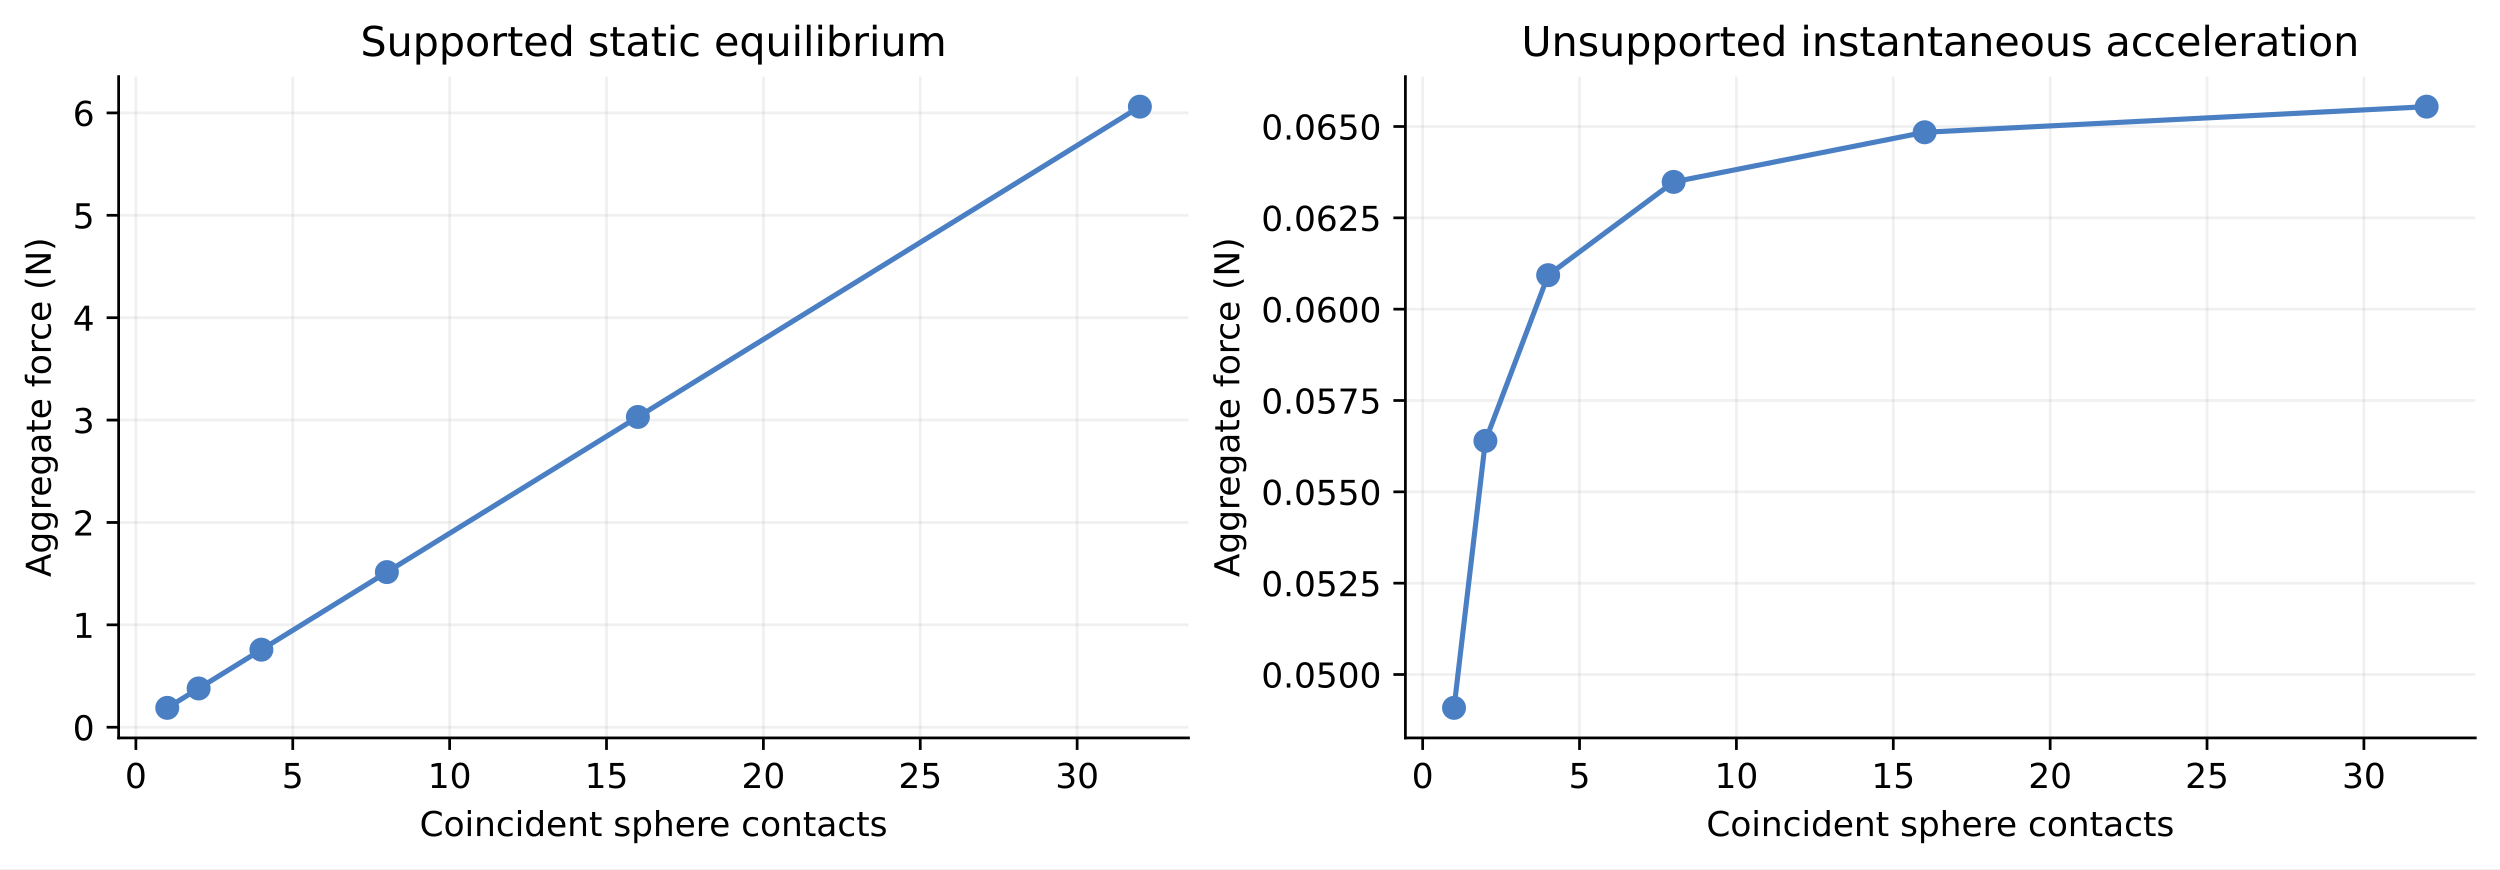
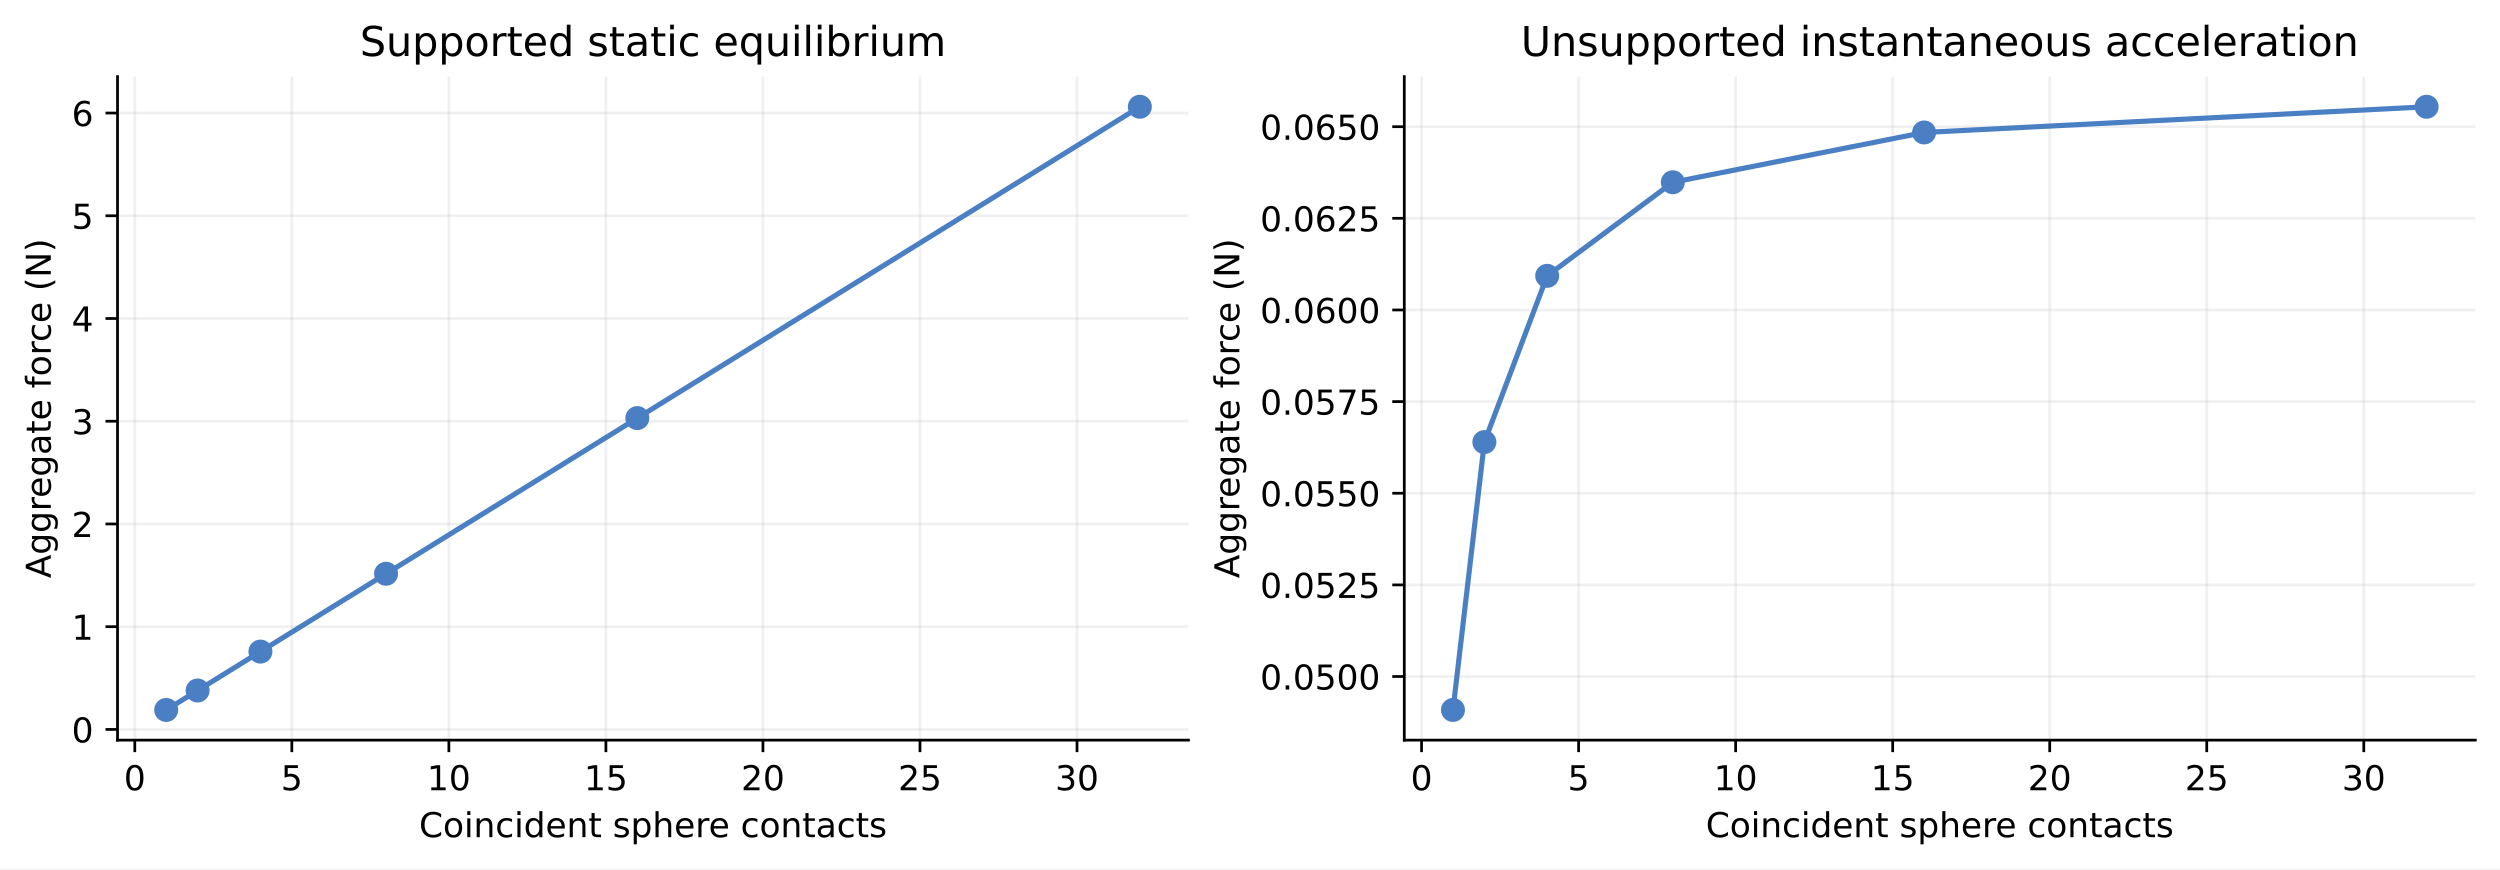
<svg xmlns="http://www.w3.org/2000/svg" xmlns:xlink="http://www.w3.org/1999/xlink" width="728.4pt" height="253.2pt" viewBox="0 0 728.4 253.2" version="1.1">
  <defs>
    <style type="text/css">*{stroke-linejoin: round; stroke-linecap: butt}</style>
  </defs>
  <g id="figure_1">
    <g id="patch_1">
      <path d="M 0 253.2  L 728.4 253.2  L 728.4 0  L 0 0  z " style="fill: #ffffff" />
    </g>
    <g id="axes_1">
      <g id="patch_2">
-         <path d="M 34.563 214.999  L 346.286 214.999  L 346.286 22.318  L 34.563 22.318  z " style="fill: #ffffff" />
+         <path d="M 34.241 215.643  L 346.286 215.643  L 346.286 22.318  L 34.241 22.318  z " style="fill: #ffffff" />
      </g>
      <g id="matplotlib.axis_1">
        <g id="xtick_1">
          <g id="line2d_1">
-             <path d="M 39.591 214.999  L 39.591 22.318  " clip-path="url(#pf98c94d5fc)" style="fill: none; stroke: #b0b0b0; stroke-opacity: 0.18; stroke-width: 0.8; stroke-linecap: square" />
+             <path d="M 39.274 215.643  L 39.274 22.318  " clip-path="url(#p16e524f3b9)" style="fill: none; stroke: #b0b0b0; stroke-opacity: 0.18; stroke-width: 0.8; stroke-linecap: square" />
          </g>
          <g id="line2d_2">
            <defs>
-               <path id="m5c36eec7e7" d="M 0 0  L 0 3.5  " style="stroke: #000000; stroke-width: 0.8" />
+               <path id="m8abca4d6a1" d="M 0 0  L 0 3.5  " style="stroke: #000000; stroke-width: 0.8" />
            </defs>
            <g>
-               <use xlink:href="#m5c36eec7e7" x="39.591" y="214.999" style="stroke: #000000; stroke-width: 0.8" />
+               <use xlink:href="#m8abca4d6a1" x="39.274" y="215.643" style="stroke: #000000; stroke-width: 0.8" />
            </g>
          </g>
          <g id="text_1">
-             <text style="font-size: 10px; font-family: 'DejaVu Sans'; text-anchor: middle" x="39.591" y="229.596" transform="rotate(-0 39.59106 229.5964)">0</text>
+             <text style="font: 10px 'DejaVu Sans'; text-anchor: middle" x="39.274" y="230.242" transform="rotate(-0, 39.27361, 230.2417)">0</text>
          </g>
        </g>
        <g id="xtick_2">
          <g id="line2d_3">
-             <path d="M 85.298 214.999  L 85.298 22.318  " clip-path="url(#pf98c94d5fc)" style="fill: none; stroke: #b0b0b0; stroke-opacity: 0.18; stroke-width: 0.8; stroke-linecap: square" />
+             <path d="M 85.028 215.643  L 85.028 22.318  " clip-path="url(#p16e524f3b9)" style="fill: none; stroke: #b0b0b0; stroke-opacity: 0.18; stroke-width: 0.8; stroke-linecap: square" />
          </g>
          <g id="line2d_4">
            <g>
-               <use xlink:href="#m5c36eec7e7" x="85.298" y="214.999" style="stroke: #000000; stroke-width: 0.8" />
+               <use xlink:href="#m8abca4d6a1" x="85.028" y="215.643" style="stroke: #000000; stroke-width: 0.8" />
            </g>
          </g>
          <g id="text_2">
-             <text style="font-size: 10px; font-family: 'DejaVu Sans'; text-anchor: middle" x="85.298" y="229.596" transform="rotate(-0 85.29816 229.5964)">5</text>
+             <text style="font: 10px 'DejaVu Sans'; text-anchor: middle" x="85.028" y="230.242" transform="rotate(-0, 85.02802, 230.2417)">5</text>
          </g>
        </g>
        <g id="xtick_3">
          <g id="line2d_5">
-             <path d="M 131.005 214.999  L 131.005 22.318  " clip-path="url(#pf98c94d5fc)" style="fill: none; stroke: #b0b0b0; stroke-opacity: 0.18; stroke-width: 0.8; stroke-linecap: square" />
+             <path d="M 130.782 215.643  L 130.782 22.318  " clip-path="url(#p16e524f3b9)" style="fill: none; stroke: #b0b0b0; stroke-opacity: 0.18; stroke-width: 0.8; stroke-linecap: square" />
          </g>
          <g id="line2d_6">
            <g>
-               <use xlink:href="#m5c36eec7e7" x="131.005" y="214.999" style="stroke: #000000; stroke-width: 0.8" />
+               <use xlink:href="#m8abca4d6a1" x="130.782" y="215.643" style="stroke: #000000; stroke-width: 0.8" />
            </g>
          </g>
          <g id="text_3">
-             <text style="font-size: 10px; font-family: 'DejaVu Sans'; text-anchor: middle" x="131.005" y="229.596" transform="rotate(-0 131.0053 229.5964)">10</text>
+             <text style="font: 10px 'DejaVu Sans'; text-anchor: middle" x="130.782" y="230.242" transform="rotate(-0, 130.7824, 230.2417)">10</text>
          </g>
        </g>
        <g id="xtick_4">
          <g id="line2d_7">
-             <path d="M 176.712 214.999  L 176.712 22.318  " clip-path="url(#pf98c94d5fc)" style="fill: none; stroke: #b0b0b0; stroke-opacity: 0.18; stroke-width: 0.8; stroke-linecap: square" />
+             <path d="M 176.537 215.643  L 176.537 22.318  " clip-path="url(#p16e524f3b9)" style="fill: none; stroke: #b0b0b0; stroke-opacity: 0.18; stroke-width: 0.8; stroke-linecap: square" />
          </g>
          <g id="line2d_8">
            <g>
-               <use xlink:href="#m5c36eec7e7" x="176.712" y="214.999" style="stroke: #000000; stroke-width: 0.8" />
+               <use xlink:href="#m8abca4d6a1" x="176.537" y="215.643" style="stroke: #000000; stroke-width: 0.8" />
            </g>
          </g>
          <g id="text_4">
-             <text style="font-size: 10px; font-family: 'DejaVu Sans'; text-anchor: middle" x="176.712" y="229.596" transform="rotate(-0 176.7124 229.5964)">15</text>
+             <text style="font: 10px 'DejaVu Sans'; text-anchor: middle" x="176.537" y="230.242" transform="rotate(-0, 176.5368, 230.2417)">15</text>
          </g>
        </g>
        <g id="xtick_5">
          <g id="line2d_9">
-             <path d="M 222.419 214.999  L 222.419 22.318  " clip-path="url(#pf98c94d5fc)" style="fill: none; stroke: #b0b0b0; stroke-opacity: 0.18; stroke-width: 0.8; stroke-linecap: square" />
+             <path d="M 222.291 215.643  L 222.291 22.318  " clip-path="url(#p16e524f3b9)" style="fill: none; stroke: #b0b0b0; stroke-opacity: 0.18; stroke-width: 0.8; stroke-linecap: square" />
          </g>
          <g id="line2d_10">
            <g>
-               <use xlink:href="#m5c36eec7e7" x="222.419" y="214.999" style="stroke: #000000; stroke-width: 0.8" />
+               <use xlink:href="#m8abca4d6a1" x="222.291" y="215.643" style="stroke: #000000; stroke-width: 0.8" />
            </g>
          </g>
          <g id="text_5">
-             <text style="font-size: 10px; font-family: 'DejaVu Sans'; text-anchor: middle" x="222.419" y="229.596" transform="rotate(-0 222.4195 229.5964)">20</text>
+             <text style="font: 10px 'DejaVu Sans'; text-anchor: middle" x="222.291" y="230.242" transform="rotate(-0, 222.2912, 230.2417)">20</text>
          </g>
        </g>
        <g id="xtick_6">
          <g id="line2d_11">
-             <path d="M 268.127 214.999  L 268.127 22.318  " clip-path="url(#pf98c94d5fc)" style="fill: none; stroke: #b0b0b0; stroke-opacity: 0.18; stroke-width: 0.8; stroke-linecap: square" />
+             <path d="M 268.046 215.643  L 268.046 22.318  " clip-path="url(#p16e524f3b9)" style="fill: none; stroke: #b0b0b0; stroke-opacity: 0.18; stroke-width: 0.8; stroke-linecap: square" />
          </g>
          <g id="line2d_12">
            <g>
-               <use xlink:href="#m5c36eec7e7" x="268.127" y="214.999" style="stroke: #000000; stroke-width: 0.8" />
+               <use xlink:href="#m8abca4d6a1" x="268.046" y="215.643" style="stroke: #000000; stroke-width: 0.8" />
            </g>
          </g>
          <g id="text_6">
-             <text style="font-size: 10px; font-family: 'DejaVu Sans'; text-anchor: middle" x="268.127" y="229.596" transform="rotate(-0 268.1266 229.5964)">25</text>
+             <text style="font: 10px 'DejaVu Sans'; text-anchor: middle" x="268.046" y="230.242" transform="rotate(-0, 268.0457, 230.2417)">25</text>
          </g>
        </g>
        <g id="xtick_7">
          <g id="line2d_13">
-             <path d="M 313.834 214.999  L 313.834 22.318  " clip-path="url(#pf98c94d5fc)" style="fill: none; stroke: #b0b0b0; stroke-opacity: 0.18; stroke-width: 0.8; stroke-linecap: square" />
+             <path d="M 313.8 215.643  L 313.8 22.318  " clip-path="url(#p16e524f3b9)" style="fill: none; stroke: #b0b0b0; stroke-opacity: 0.18; stroke-width: 0.8; stroke-linecap: square" />
          </g>
          <g id="line2d_14">
            <g>
-               <use xlink:href="#m5c36eec7e7" x="313.834" y="214.999" style="stroke: #000000; stroke-width: 0.8" />
+               <use xlink:href="#m8abca4d6a1" x="313.8" y="215.643" style="stroke: #000000; stroke-width: 0.8" />
            </g>
          </g>
          <g id="text_7">
-             <text style="font-size: 10px; font-family: 'DejaVu Sans'; text-anchor: middle" x="313.834" y="229.596" transform="rotate(-0 313.8337 229.5964)">30</text>
+             <text style="font: 10px 'DejaVu Sans'; text-anchor: middle" x="313.8" y="230.242" transform="rotate(-0, 313.8001, 230.2417)">30</text>
          </g>
        </g>
        <g id="text_8">
-           <text style="font-size: 10px; font-family: 'DejaVu Sans'; text-anchor: middle" x="190.424" y="243.597" transform="rotate(-0 190.4245 243.5972)">Coincident sphere contacts</text>
+           <text style="font: 10px 'DejaVu Sans'; text-anchor: middle" x="190.263" y="243.92" transform="rotate(-0, 190.2632, 243.9198)">Coincident sphere contacts</text>
        </g>
      </g>
      <g id="matplotlib.axis_2">
        <g id="ytick_1">
          <g id="line2d_15">
-             <path d="M 34.563 211.891  L 346.286 211.891  " clip-path="url(#pf98c94d5fc)" style="fill: none; stroke: #b0b0b0; stroke-opacity: 0.18; stroke-width: 0.8; stroke-linecap: square" />
+             <path d="M 34.241 212.525  L 346.286 212.525  " clip-path="url(#p16e524f3b9)" style="fill: none; stroke: #b0b0b0; stroke-opacity: 0.18; stroke-width: 0.8; stroke-linecap: square" />
          </g>
          <g id="line2d_16">
            <defs>
-               <path id="m51bf5e3ecf" d="M 0 0  L -3.5 0  " style="stroke: #000000; stroke-width: 0.8" />
+               <path id="md9d0371d21" d="M 0 0  L -3.5 0  " style="stroke: #000000; stroke-width: 0.8" />
            </defs>
            <g>
-               <use xlink:href="#m51bf5e3ecf" x="34.563" y="211.891" style="stroke: #000000; stroke-width: 0.8" />
+               <use xlink:href="#md9d0371d21" x="34.241" y="212.525" style="stroke: #000000; stroke-width: 0.8" />
            </g>
          </g>
          <g id="text_9">
-             <text style="font-size: 10px; font-family: 'DejaVu Sans'; text-anchor: end" x="27.563" y="215.69" transform="rotate(-0 27.56328 215.6898)">0</text>
+             <text style="font: 10px 'DejaVu Sans'; text-anchor: end" x="27.241" y="216.324" transform="rotate(-0, 27.24063, 216.3243)">0</text>
          </g>
        </g>
        <g id="ytick_2">
          <g id="line2d_17">
-             <path d="M 34.563 182.058  L 346.286 182.058  " clip-path="url(#pf98c94d5fc)" style="fill: none; stroke: #b0b0b0; stroke-opacity: 0.18; stroke-width: 0.8; stroke-linecap: square" />
+             <path d="M 34.241 182.592  L 346.286 182.592  " clip-path="url(#p16e524f3b9)" style="fill: none; stroke: #b0b0b0; stroke-opacity: 0.18; stroke-width: 0.8; stroke-linecap: square" />
          </g>
          <g id="line2d_18">
            <g>
-               <use xlink:href="#m51bf5e3ecf" x="34.563" y="182.058" style="stroke: #000000; stroke-width: 0.8" />
+               <use xlink:href="#md9d0371d21" x="34.241" y="182.592" style="stroke: #000000; stroke-width: 0.8" />
            </g>
          </g>
          <g id="text_10">
-             <text style="font-size: 10px; font-family: 'DejaVu Sans'; text-anchor: end" x="27.563" y="185.857" transform="rotate(-0 27.56328 185.8566)">1</text>
+             <text style="font: 10px 'DejaVu Sans'; text-anchor: end" x="27.241" y="186.391" transform="rotate(-0, 27.24063, 186.3913)">1</text>
          </g>
        </g>
        <g id="ytick_3">
          <g id="line2d_19">
-             <path d="M 34.563 152.225  L 346.286 152.225  " clip-path="url(#pf98c94d5fc)" style="fill: none; stroke: #b0b0b0; stroke-opacity: 0.18; stroke-width: 0.8; stroke-linecap: square" />
+             <path d="M 34.241 152.659  L 346.286 152.659  " clip-path="url(#p16e524f3b9)" style="fill: none; stroke: #b0b0b0; stroke-opacity: 0.18; stroke-width: 0.8; stroke-linecap: square" />
          </g>
          <g id="line2d_20">
            <g>
-               <use xlink:href="#m51bf5e3ecf" x="34.563" y="152.225" style="stroke: #000000; stroke-width: 0.8" />
+               <use xlink:href="#md9d0371d21" x="34.241" y="152.659" style="stroke: #000000; stroke-width: 0.8" />
            </g>
          </g>
          <g id="text_11">
-             <text style="font-size: 10px; font-family: 'DejaVu Sans'; text-anchor: end" x="27.563" y="156.023" transform="rotate(-0 27.56328 156.0234)">2</text>
+             <text style="font: 10px 'DejaVu Sans'; text-anchor: end" x="27.241" y="156.458" transform="rotate(-0, 27.24063, 156.4583)">2</text>
          </g>
        </g>
        <g id="ytick_4">
          <g id="line2d_21">
-             <path d="M 34.563 122.391  L 346.286 122.391  " clip-path="url(#pf98c94d5fc)" style="fill: none; stroke: #b0b0b0; stroke-opacity: 0.18; stroke-width: 0.8; stroke-linecap: square" />
+             <path d="M 34.241 122.726  L 346.286 122.726  " clip-path="url(#p16e524f3b9)" style="fill: none; stroke: #b0b0b0; stroke-opacity: 0.18; stroke-width: 0.8; stroke-linecap: square" />
          </g>
          <g id="line2d_22">
            <g>
-               <use xlink:href="#m51bf5e3ecf" x="34.563" y="122.391" style="stroke: #000000; stroke-width: 0.8" />
+               <use xlink:href="#md9d0371d21" x="34.241" y="122.726" style="stroke: #000000; stroke-width: 0.8" />
            </g>
          </g>
          <g id="text_12">
-             <text style="font-size: 10px; font-family: 'DejaVu Sans'; text-anchor: end" x="27.563" y="126.19" transform="rotate(-0 27.56328 126.1901)">3</text>
+             <text style="font: 10px 'DejaVu Sans'; text-anchor: end" x="27.241" y="126.525" transform="rotate(-0, 27.24063, 126.5253)">3</text>
          </g>
        </g>
        <g id="ytick_5">
          <g id="line2d_23">
-             <path d="M 34.563 92.558  L 346.286 92.558  " clip-path="url(#pf98c94d5fc)" style="fill: none; stroke: #b0b0b0; stroke-opacity: 0.18; stroke-width: 0.8; stroke-linecap: square" />
+             <path d="M 34.241 92.793  L 346.286 92.793  " clip-path="url(#p16e524f3b9)" style="fill: none; stroke: #b0b0b0; stroke-opacity: 0.18; stroke-width: 0.8; stroke-linecap: square" />
          </g>
          <g id="line2d_24">
            <g>
-               <use xlink:href="#m51bf5e3ecf" x="34.563" y="92.558" style="stroke: #000000; stroke-width: 0.8" />
+               <use xlink:href="#md9d0371d21" x="34.241" y="92.793" style="stroke: #000000; stroke-width: 0.8" />
            </g>
          </g>
          <g id="text_13">
-             <text style="font-size: 10px; font-family: 'DejaVu Sans'; text-anchor: end" x="27.563" y="96.357" transform="rotate(-0 27.56328 96.35691)">4</text>
+             <text style="font: 10px 'DejaVu Sans'; text-anchor: end" x="27.241" y="96.592" transform="rotate(-0, 27.24063, 96.59226)">4</text>
          </g>
        </g>
        <g id="ytick_6">
          <g id="line2d_25">
-             <path d="M 34.563 62.725  L 346.286 62.725  " clip-path="url(#pf98c94d5fc)" style="fill: none; stroke: #b0b0b0; stroke-opacity: 0.18; stroke-width: 0.8; stroke-linecap: square" />
+             <path d="M 34.241 62.86  L 346.286 62.86  " clip-path="url(#p16e524f3b9)" style="fill: none; stroke: #b0b0b0; stroke-opacity: 0.18; stroke-width: 0.8; stroke-linecap: square" />
          </g>
          <g id="line2d_26">
            <g>
-               <use xlink:href="#m51bf5e3ecf" x="34.563" y="62.725" style="stroke: #000000; stroke-width: 0.8" />
+               <use xlink:href="#md9d0371d21" x="34.241" y="62.86" style="stroke: #000000; stroke-width: 0.8" />
            </g>
          </g>
          <g id="text_14">
-             <text style="font-size: 10px; font-family: 'DejaVu Sans'; text-anchor: end" x="27.563" y="66.524" transform="rotate(-0 27.56328 66.52369)">5</text>
+             <text style="font: 10px 'DejaVu Sans'; text-anchor: end" x="27.241" y="66.659" transform="rotate(-0, 27.24063, 66.65924)">5</text>
          </g>
        </g>
        <g id="ytick_7">
          <g id="line2d_27">
-             <path d="M 34.563 32.892  L 346.286 32.892  " clip-path="url(#pf98c94d5fc)" style="fill: none; stroke: #b0b0b0; stroke-opacity: 0.18; stroke-width: 0.8; stroke-linecap: square" />
+             <path d="M 34.241 32.927  L 346.286 32.927  " clip-path="url(#p16e524f3b9)" style="fill: none; stroke: #b0b0b0; stroke-opacity: 0.18; stroke-width: 0.8; stroke-linecap: square" />
          </g>
          <g id="line2d_28">
            <g>
-               <use xlink:href="#m51bf5e3ecf" x="34.563" y="32.892" style="stroke: #000000; stroke-width: 0.8" />
+               <use xlink:href="#md9d0371d21" x="34.241" y="32.927" style="stroke: #000000; stroke-width: 0.8" />
            </g>
          </g>
          <g id="text_15">
-             <text style="font-size: 10px; font-family: 'DejaVu Sans'; text-anchor: end" x="27.563" y="36.69" transform="rotate(-0 27.56328 36.69046)">6</text>
+             <text style="font: 10px 'DejaVu Sans'; text-anchor: end" x="27.241" y="36.726" transform="rotate(-0, 27.24063, 36.72622)">6</text>
          </g>
        </g>
        <g id="text_16">
-           <text style="font-size: 10px; font-family: 'DejaVu Sans'; text-anchor: middle" x="14.798" y="118.658" transform="rotate(-90 14.79844 118.6584)">Aggregate force (N)</text>
+           <text style="font: 10px 'DejaVu Sans'; text-anchor: middle" x="14.798" y="118.981" transform="rotate(-90, 14.79844, 118.9807)">Aggregate force (N)</text>
        </g>
      </g>
      <g id="line2d_29">
-         <path d="M 48.732 206.241  L 57.874 200.59  L 76.157 189.289  L 112.722 166.687  L 185.854 121.484  L 332.116 31.076  " clip-path="url(#pf98c94d5fc)" style="fill: none; stroke: #4a7fc4; stroke-width: 1.5; stroke-linecap: square" />
+         <path d="M 48.424 206.856  L 57.575 201.186  L 75.877 189.848  L 112.481 167.17  L 185.688 121.815  L 332.102 31.106  " clip-path="url(#p16e524f3b9)" style="fill: none; stroke: #4a7fc4; stroke-width: 1.5; stroke-linecap: square" />
        <defs>
-           <path id="m5d01c1735b" d="M 0 3  C 0.796 3 1.559 2.684 2.121 2.121  C 2.684 1.559 3 0.796 3 0  C 3 -0.796 2.684 -1.559 2.121 -2.121  C 1.559 -2.684 0.796 -3 0 -3  C -0.796 -3 -1.559 -2.684 -2.121 -2.121  C -2.684 -1.559 -3 -0.796 -3 0  C -3 0.796 -2.684 1.559 -2.121 2.121  C -1.559 2.684 -0.796 3 0 3  z " style="stroke: #4a7fc4" />
+           <path id="mdced588aab" d="M 0 3  C 0.796 3 1.559 2.684 2.121 2.121  C 2.684 1.559 3 0.796 3 0  C 3 -0.796 2.684 -1.559 2.121 -2.121  C 1.559 -2.684 0.796 -3 0 -3  C -0.796 -3 -1.559 -2.684 -2.121 -2.121  C -2.684 -1.559 -3 -0.796 -3 0  C -3 0.796 -2.684 1.559 -2.121 2.121  C -1.559 2.684 -0.796 3 0 3  z " style="stroke: #4a7fc4" />
        </defs>
-         <g clip-path="url(#pf98c94d5fc)">
-           <use xlink:href="#m5d01c1735b" x="48.732" y="206.241" style="fill: #4a7fc4; stroke: #4a7fc4" />
-           <use xlink:href="#m5d01c1735b" x="57.874" y="200.59" style="fill: #4a7fc4; stroke: #4a7fc4" />
-           <use xlink:href="#m5d01c1735b" x="76.157" y="189.289" style="fill: #4a7fc4; stroke: #4a7fc4" />
-           <use xlink:href="#m5d01c1735b" x="112.722" y="166.687" style="fill: #4a7fc4; stroke: #4a7fc4" />
-           <use xlink:href="#m5d01c1735b" x="185.854" y="121.484" style="fill: #4a7fc4; stroke: #4a7fc4" />
-           <use xlink:href="#m5d01c1735b" x="332.116" y="31.076" style="fill: #4a7fc4; stroke: #4a7fc4" />
+         <g clip-path="url(#p16e524f3b9)">
+           <use xlink:href="#mdced588aab" x="48.424" y="206.856" style="fill: #4a7fc4; stroke: #4a7fc4" />
+           <use xlink:href="#mdced588aab" x="57.575" y="201.186" style="fill: #4a7fc4; stroke: #4a7fc4" />
+           <use xlink:href="#mdced588aab" x="75.877" y="189.848" style="fill: #4a7fc4; stroke: #4a7fc4" />
+           <use xlink:href="#mdced588aab" x="112.481" y="167.17" style="fill: #4a7fc4; stroke: #4a7fc4" />
+           <use xlink:href="#mdced588aab" x="185.688" y="121.815" style="fill: #4a7fc4; stroke: #4a7fc4" />
+           <use xlink:href="#mdced588aab" x="332.102" y="31.106" style="fill: #4a7fc4; stroke: #4a7fc4" />
        </g>
      </g>
      <g id="patch_3">
-         <path d="M 34.563 214.999  L 34.563 22.318  " style="fill: none; stroke: #000000; stroke-width: 0.8; stroke-linejoin: miter; stroke-linecap: square" />
+         <path d="M 34.241 215.643  L 34.241 22.318  " style="fill: none; stroke: #000000; stroke-width: 0.8; stroke-linejoin: miter; stroke-linecap: square" />
      </g>
      <g id="patch_4">
-         <path d="M 34.563 214.999  L 346.286 214.999  " style="fill: none; stroke: #000000; stroke-width: 0.8; stroke-linejoin: miter; stroke-linecap: square" />
+         <path d="M 34.241 215.643  L 346.286 215.643  " style="fill: none; stroke: #000000; stroke-width: 0.8; stroke-linejoin: miter; stroke-linecap: square" />
      </g>
      <g id="text_17">
-         <text style="font-size: 12px; font-family: 'DejaVu Sans'; text-anchor: middle" x="190.424" y="16.318" transform="rotate(-0 190.4245 16.31812)">Supported static equilibrium</text>
+         <text style="font: 12px 'DejaVu Sans'; text-anchor: middle" x="190.263" y="16.318" transform="rotate(-0, 190.2632, 16.31812)">Supported static equilibrium</text>
      </g>
    </g>
    <g id="axes_2">
      <g id="patch_5">
-         <path d="M 409.477 214.999  L 721.2 214.999  L 721.2 22.318  L 409.477 22.318  z " style="fill: #ffffff" />
+         <path d="M 409.154 215.643  L 721.2 215.643  L 721.2 22.318  L 409.154 22.318  z " style="fill: #ffffff" />
      </g>
      <g id="matplotlib.axis_3">
        <g id="xtick_8">
          <g id="line2d_30">
-             <path d="M 414.505 214.999  L 414.505 22.318  " clip-path="url(#pdec179618b)" style="fill: none; stroke: #b0b0b0; stroke-opacity: 0.18; stroke-width: 0.8; stroke-linecap: square" />
+             <path d="M 414.187 215.643  L 414.187 22.318  " clip-path="url(#p62d23ca8e1)" style="fill: none; stroke: #b0b0b0; stroke-opacity: 0.18; stroke-width: 0.8; stroke-linecap: square" />
          </g>
          <g id="line2d_31">
            <g>
-               <use xlink:href="#m5c36eec7e7" x="414.505" y="214.999" style="stroke: #000000; stroke-width: 0.8" />
+               <use xlink:href="#m8abca4d6a1" x="414.187" y="215.643" style="stroke: #000000; stroke-width: 0.8" />
            </g>
          </g>
          <g id="text_18">
-             <text style="font-size: 10px; font-family: 'DejaVu Sans'; text-anchor: middle" x="414.505" y="229.596" transform="rotate(-0 414.5049 229.5964)">0</text>
+             <text style="font: 10px 'DejaVu Sans'; text-anchor: middle" x="414.187" y="230.242" transform="rotate(-0, 414.1874, 230.2417)">0</text>
          </g>
        </g>
        <g id="xtick_9">
          <g id="line2d_32">
-             <path d="M 460.212 214.999  L 460.212 22.318  " clip-path="url(#pdec179618b)" style="fill: none; stroke: #b0b0b0; stroke-opacity: 0.18; stroke-width: 0.8; stroke-linecap: square" />
+             <path d="M 459.942 215.643  L 459.942 22.318  " clip-path="url(#p62d23ca8e1)" style="fill: none; stroke: #b0b0b0; stroke-opacity: 0.18; stroke-width: 0.8; stroke-linecap: square" />
          </g>
          <g id="line2d_33">
            <g>
-               <use xlink:href="#m5c36eec7e7" x="460.212" y="214.999" style="stroke: #000000; stroke-width: 0.8" />
+               <use xlink:href="#m8abca4d6a1" x="459.942" y="215.643" style="stroke: #000000; stroke-width: 0.8" />
            </g>
          </g>
          <g id="text_19">
-             <text style="font-size: 10px; font-family: 'DejaVu Sans'; text-anchor: middle" x="460.212" y="229.596" transform="rotate(-0 460.212 229.5964)">5</text>
+             <text style="font: 10px 'DejaVu Sans'; text-anchor: middle" x="459.942" y="230.242" transform="rotate(-0, 459.9418, 230.2417)">5</text>
          </g>
        </g>
        <g id="xtick_10">
          <g id="line2d_34">
-             <path d="M 505.919 214.999  L 505.919 22.318  " clip-path="url(#pdec179618b)" style="fill: none; stroke: #b0b0b0; stroke-opacity: 0.18; stroke-width: 0.8; stroke-linecap: square" />
+             <path d="M 505.696 215.643  L 505.696 22.318  " clip-path="url(#p62d23ca8e1)" style="fill: none; stroke: #b0b0b0; stroke-opacity: 0.18; stroke-width: 0.8; stroke-linecap: square" />
          </g>
          <g id="line2d_35">
            <g>
-               <use xlink:href="#m5c36eec7e7" x="505.919" y="214.999" style="stroke: #000000; stroke-width: 0.8" />
+               <use xlink:href="#m8abca4d6a1" x="505.696" y="215.643" style="stroke: #000000; stroke-width: 0.8" />
            </g>
          </g>
          <g id="text_20">
-             <text style="font-size: 10px; font-family: 'DejaVu Sans'; text-anchor: middle" x="505.919" y="229.596" transform="rotate(-0 505.9191 229.5964)">10</text>
+             <text style="font: 10px 'DejaVu Sans'; text-anchor: middle" x="505.696" y="230.242" transform="rotate(-0, 505.6963, 230.2417)">10</text>
          </g>
        </g>
        <g id="xtick_11">
          <g id="line2d_36">
-             <path d="M 551.626 214.999  L 551.626 22.318  " clip-path="url(#pdec179618b)" style="fill: none; stroke: #b0b0b0; stroke-opacity: 0.18; stroke-width: 0.8; stroke-linecap: square" />
+             <path d="M 551.451 215.643  L 551.451 22.318  " clip-path="url(#p62d23ca8e1)" style="fill: none; stroke: #b0b0b0; stroke-opacity: 0.18; stroke-width: 0.8; stroke-linecap: square" />
          </g>
          <g id="line2d_37">
            <g>
-               <use xlink:href="#m5c36eec7e7" x="551.626" y="214.999" style="stroke: #000000; stroke-width: 0.8" />
+               <use xlink:href="#m8abca4d6a1" x="551.451" y="215.643" style="stroke: #000000; stroke-width: 0.8" />
            </g>
          </g>
          <g id="text_21">
-             <text style="font-size: 10px; font-family: 'DejaVu Sans'; text-anchor: middle" x="551.626" y="229.596" transform="rotate(-0 551.6262 229.5964)">15</text>
+             <text style="font: 10px 'DejaVu Sans'; text-anchor: middle" x="551.451" y="230.242" transform="rotate(-0, 551.4507, 230.2417)">15</text>
          </g>
        </g>
        <g id="xtick_12">
          <g id="line2d_38">
-             <path d="M 597.333 214.999  L 597.333 22.318  " clip-path="url(#pdec179618b)" style="fill: none; stroke: #b0b0b0; stroke-opacity: 0.18; stroke-width: 0.8; stroke-linecap: square" />
+             <path d="M 597.205 215.643  L 597.205 22.318  " clip-path="url(#p62d23ca8e1)" style="fill: none; stroke: #b0b0b0; stroke-opacity: 0.18; stroke-width: 0.8; stroke-linecap: square" />
          </g>
          <g id="line2d_39">
            <g>
-               <use xlink:href="#m5c36eec7e7" x="597.333" y="214.999" style="stroke: #000000; stroke-width: 0.8" />
+               <use xlink:href="#m8abca4d6a1" x="597.205" y="215.643" style="stroke: #000000; stroke-width: 0.8" />
            </g>
          </g>
          <g id="text_22">
-             <text style="font-size: 10px; font-family: 'DejaVu Sans'; text-anchor: middle" x="597.333" y="229.596" transform="rotate(-0 597.3333 229.5964)">20</text>
+             <text style="font: 10px 'DejaVu Sans'; text-anchor: middle" x="597.205" y="230.242" transform="rotate(-0, 597.2051, 230.2417)">20</text>
          </g>
        </g>
        <g id="xtick_13">
          <g id="line2d_40">
-             <path d="M 643.04 214.999  L 643.04 22.318  " clip-path="url(#pdec179618b)" style="fill: none; stroke: #b0b0b0; stroke-opacity: 0.18; stroke-width: 0.8; stroke-linecap: square" />
+             <path d="M 642.959 215.643  L 642.959 22.318  " clip-path="url(#p62d23ca8e1)" style="fill: none; stroke: #b0b0b0; stroke-opacity: 0.18; stroke-width: 0.8; stroke-linecap: square" />
          </g>
          <g id="line2d_41">
            <g>
-               <use xlink:href="#m5c36eec7e7" x="643.04" y="214.999" style="stroke: #000000; stroke-width: 0.8" />
+               <use xlink:href="#m8abca4d6a1" x="642.959" y="215.643" style="stroke: #000000; stroke-width: 0.8" />
            </g>
          </g>
          <g id="text_23">
-             <text style="font-size: 10px; font-family: 'DejaVu Sans'; text-anchor: middle" x="643.04" y="229.596" transform="rotate(-0 643.0404 229.5964)">25</text>
+             <text style="font: 10px 'DejaVu Sans'; text-anchor: middle" x="642.959" y="230.242" transform="rotate(-0, 642.9595, 230.2417)">25</text>
          </g>
        </g>
        <g id="xtick_14">
          <g id="line2d_42">
-             <path d="M 688.747 214.999  L 688.747 22.318  " clip-path="url(#pdec179618b)" style="fill: none; stroke: #b0b0b0; stroke-opacity: 0.18; stroke-width: 0.8; stroke-linecap: square" />
+             <path d="M 688.714 215.643  L 688.714 22.318  " clip-path="url(#p62d23ca8e1)" style="fill: none; stroke: #b0b0b0; stroke-opacity: 0.18; stroke-width: 0.8; stroke-linecap: square" />
          </g>
          <g id="line2d_43">
            <g>
-               <use xlink:href="#m5c36eec7e7" x="688.747" y="214.999" style="stroke: #000000; stroke-width: 0.8" />
+               <use xlink:href="#m8abca4d6a1" x="688.714" y="215.643" style="stroke: #000000; stroke-width: 0.8" />
            </g>
          </g>
          <g id="text_24">
-             <text style="font-size: 10px; font-family: 'DejaVu Sans'; text-anchor: middle" x="688.747" y="229.596" transform="rotate(-0 688.7475 229.5964)">30</text>
+             <text style="font: 10px 'DejaVu Sans'; text-anchor: middle" x="688.714" y="230.242" transform="rotate(-0, 688.7139, 230.2417)">30</text>
          </g>
        </g>
        <g id="text_25">
-           <text style="font-size: 10px; font-family: 'DejaVu Sans'; text-anchor: middle" x="565.338" y="243.597" transform="rotate(-0 565.3383 243.5972)">Coincident sphere contacts</text>
+           <text style="font: 10px 'DejaVu Sans'; text-anchor: middle" x="565.177" y="243.92" transform="rotate(-0, 565.177, 243.9198)">Coincident sphere contacts</text>
        </g>
      </g>
      <g id="matplotlib.axis_4">
        <g id="ytick_8">
          <g id="line2d_44">
-             <path d="M 409.477 196.526  L 721.2 196.526  " clip-path="url(#pdec179618b)" style="fill: none; stroke: #b0b0b0; stroke-opacity: 0.18; stroke-width: 0.8; stroke-linecap: square" />
+             <path d="M 409.154 197.109  L 721.2 197.109  " clip-path="url(#p62d23ca8e1)" style="fill: none; stroke: #b0b0b0; stroke-opacity: 0.18; stroke-width: 0.8; stroke-linecap: square" />
          </g>
          <g id="line2d_45">
            <g>
-               <use xlink:href="#m51bf5e3ecf" x="409.477" y="196.526" style="stroke: #000000; stroke-width: 0.8" />
+               <use xlink:href="#md9d0371d21" x="409.154" y="197.109" style="stroke: #000000; stroke-width: 0.8" />
            </g>
          </g>
          <g id="text_26">
-             <text style="font-size: 10px; font-family: 'DejaVu Sans'; text-anchor: end" x="402.477" y="200.325" transform="rotate(-0 402.4771 200.3252)">0.0500</text>
+             <text style="font: 10px 'DejaVu Sans'; text-anchor: end" x="402.154" y="200.908" transform="rotate(-0, 402.1544, 200.9083)">0.0500</text>
          </g>
        </g>
        <g id="ytick_9">
          <g id="line2d_46">
-             <path d="M 409.477 169.916  L 721.2 169.916  " clip-path="url(#pdec179618b)" style="fill: none; stroke: #b0b0b0; stroke-opacity: 0.18; stroke-width: 0.8; stroke-linecap: square" />
+             <path d="M 409.154 170.409  L 721.2 170.409  " clip-path="url(#p62d23ca8e1)" style="fill: none; stroke: #b0b0b0; stroke-opacity: 0.18; stroke-width: 0.8; stroke-linecap: square" />
          </g>
          <g id="line2d_47">
            <g>
-               <use xlink:href="#m51bf5e3ecf" x="409.477" y="169.916" style="stroke: #000000; stroke-width: 0.8" />
+               <use xlink:href="#md9d0371d21" x="409.154" y="170.409" style="stroke: #000000; stroke-width: 0.8" />
            </g>
          </g>
          <g id="text_27">
-             <text style="font-size: 10px; font-family: 'DejaVu Sans'; text-anchor: end" x="402.477" y="173.714" transform="rotate(-0 402.4771 173.7144)">0.0525</text>
+             <text style="font: 10px 'DejaVu Sans'; text-anchor: end" x="402.154" y="174.209" transform="rotate(-0, 402.1544, 174.2086)">0.0525</text>
          </g>
        </g>
        <g id="ytick_10">
          <g id="line2d_48">
-             <path d="M 409.477 143.305  L 721.2 143.305  " clip-path="url(#pdec179618b)" style="fill: none; stroke: #b0b0b0; stroke-opacity: 0.18; stroke-width: 0.8; stroke-linecap: square" />
+             <path d="M 409.154 143.71  L 721.2 143.71  " clip-path="url(#p62d23ca8e1)" style="fill: none; stroke: #b0b0b0; stroke-opacity: 0.18; stroke-width: 0.8; stroke-linecap: square" />
          </g>
          <g id="line2d_49">
            <g>
-               <use xlink:href="#m51bf5e3ecf" x="409.477" y="143.305" style="stroke: #000000; stroke-width: 0.8" />
+               <use xlink:href="#md9d0371d21" x="409.154" y="143.71" style="stroke: #000000; stroke-width: 0.8" />
            </g>
          </g>
          <g id="text_28">
-             <text style="font-size: 10px; font-family: 'DejaVu Sans'; text-anchor: end" x="402.477" y="147.104" transform="rotate(-0 402.4771 147.1037)">0.0550</text>
+             <text style="font: 10px 'DejaVu Sans'; text-anchor: end" x="402.154" y="147.509" transform="rotate(-0, 402.1544, 147.5088)">0.0550</text>
          </g>
        </g>
        <g id="ytick_11">
          <g id="line2d_50">
-             <path d="M 409.477 116.694  L 721.2 116.694  " clip-path="url(#pdec179618b)" style="fill: none; stroke: #b0b0b0; stroke-opacity: 0.18; stroke-width: 0.8; stroke-linecap: square" />
+             <path d="M 409.154 117.01  L 721.2 117.01  " clip-path="url(#p62d23ca8e1)" style="fill: none; stroke: #b0b0b0; stroke-opacity: 0.18; stroke-width: 0.8; stroke-linecap: square" />
          </g>
          <g id="line2d_51">
            <g>
-               <use xlink:href="#m51bf5e3ecf" x="409.477" y="116.694" style="stroke: #000000; stroke-width: 0.8" />
+               <use xlink:href="#md9d0371d21" x="409.154" y="117.01" style="stroke: #000000; stroke-width: 0.8" />
            </g>
          </g>
          <g id="text_29">
-             <text style="font-size: 10px; font-family: 'DejaVu Sans'; text-anchor: end" x="402.477" y="120.493" transform="rotate(-0 402.4771 120.4929)">0.0575</text>
+             <text style="font: 10px 'DejaVu Sans'; text-anchor: end" x="402.154" y="120.809" transform="rotate(-0, 402.1544, 120.809)">0.0575</text>
          </g>
        </g>
        <g id="ytick_12">
          <g id="line2d_52">
-             <path d="M 409.477 90.083  L 721.2 90.083  " clip-path="url(#pdec179618b)" style="fill: none; stroke: #b0b0b0; stroke-opacity: 0.18; stroke-width: 0.8; stroke-linecap: square" />
+             <path d="M 409.154 90.31  L 721.2 90.31  " clip-path="url(#p62d23ca8e1)" style="fill: none; stroke: #b0b0b0; stroke-opacity: 0.18; stroke-width: 0.8; stroke-linecap: square" />
          </g>
          <g id="line2d_53">
            <g>
-               <use xlink:href="#m51bf5e3ecf" x="409.477" y="90.083" style="stroke: #000000; stroke-width: 0.8" />
+               <use xlink:href="#md9d0371d21" x="409.154" y="90.31" style="stroke: #000000; stroke-width: 0.8" />
            </g>
          </g>
          <g id="text_30">
-             <text style="font-size: 10px; font-family: 'DejaVu Sans'; text-anchor: end" x="402.477" y="93.882" transform="rotate(-0 402.4771 93.88214)">0.0600</text>
+             <text style="font: 10px 'DejaVu Sans'; text-anchor: end" x="402.154" y="94.109" transform="rotate(-0, 402.1544, 94.10922)">0.0600</text>
          </g>
        </g>
        <g id="ytick_13">
          <g id="line2d_54">
-             <path d="M 409.477 63.473  L 721.2 63.473  " clip-path="url(#pdec179618b)" style="fill: none; stroke: #b0b0b0; stroke-opacity: 0.18; stroke-width: 0.8; stroke-linecap: square" />
+             <path d="M 409.154 63.61  L 721.2 63.61  " clip-path="url(#p62d23ca8e1)" style="fill: none; stroke: #b0b0b0; stroke-opacity: 0.18; stroke-width: 0.8; stroke-linecap: square" />
          </g>
          <g id="line2d_55">
            <g>
-               <use xlink:href="#m51bf5e3ecf" x="409.477" y="63.473" style="stroke: #000000; stroke-width: 0.8" />
+               <use xlink:href="#md9d0371d21" x="409.154" y="63.61" style="stroke: #000000; stroke-width: 0.8" />
            </g>
          </g>
          <g id="text_31">
-             <text style="font-size: 10px; font-family: 'DejaVu Sans'; text-anchor: end" x="402.477" y="67.271" transform="rotate(-0 402.4771 67.27138)">0.0625</text>
+             <text style="font: 10px 'DejaVu Sans'; text-anchor: end" x="402.154" y="67.409" transform="rotate(-0, 402.1544, 67.40944)">0.0625</text>
          </g>
        </g>
        <g id="ytick_14">
          <g id="line2d_56">
-             <path d="M 409.477 36.862  L 721.2 36.862  " clip-path="url(#pdec179618b)" style="fill: none; stroke: #b0b0b0; stroke-opacity: 0.18; stroke-width: 0.8; stroke-linecap: square" />
+             <path d="M 409.154 36.91  L 721.2 36.91  " clip-path="url(#p62d23ca8e1)" style="fill: none; stroke: #b0b0b0; stroke-opacity: 0.18; stroke-width: 0.8; stroke-linecap: square" />
          </g>
          <g id="line2d_57">
            <g>
-               <use xlink:href="#m51bf5e3ecf" x="409.477" y="36.862" style="stroke: #000000; stroke-width: 0.8" />
+               <use xlink:href="#md9d0371d21" x="409.154" y="36.91" style="stroke: #000000; stroke-width: 0.8" />
            </g>
          </g>
          <g id="text_32">
-             <text style="font-size: 10px; font-family: 'DejaVu Sans'; text-anchor: end" x="402.477" y="40.661" transform="rotate(-0 402.4771 40.66061)">0.0650</text>
+             <text style="font: 10px 'DejaVu Sans'; text-anchor: end" x="402.154" y="40.71" transform="rotate(-0, 402.1544, 40.70965)">0.0650</text>
          </g>
        </g>
        <g id="text_33">
-           <text style="font-size: 10px; font-family: 'DejaVu Sans'; text-anchor: middle" x="361.084" y="118.658" transform="rotate(-90 361.0841 118.6584)">Aggregate force (N)</text>
+           <text style="font: 10px 'DejaVu Sans'; text-anchor: middle" x="361.084" y="118.981" transform="rotate(-90, 361.0841, 118.9807)">Aggregate force (N)</text>
        </g>
      </g>
      <g id="line2d_58">
-         <path d="M 423.646 206.241  L 432.788 128.452  L 451.071 80.173  L 487.636 52.999  L 560.768 38.54  L 707.03 31.076  " clip-path="url(#pdec179618b)" style="fill: none; stroke: #4a7fc4; stroke-width: 1.5; stroke-linecap: square" />
-         <g clip-path="url(#pdec179618b)">
-           <use xlink:href="#m5d01c1735b" x="423.646" y="206.241" style="fill: #4a7fc4; stroke: #4a7fc4" />
-           <use xlink:href="#m5d01c1735b" x="432.788" y="128.452" style="fill: #4a7fc4; stroke: #4a7fc4" />
-           <use xlink:href="#m5d01c1735b" x="451.071" y="80.173" style="fill: #4a7fc4; stroke: #4a7fc4" />
-           <use xlink:href="#m5d01c1735b" x="487.636" y="52.999" style="fill: #4a7fc4; stroke: #4a7fc4" />
-           <use xlink:href="#m5d01c1735b" x="560.768" y="38.54" style="fill: #4a7fc4; stroke: #4a7fc4" />
-           <use xlink:href="#m5d01c1735b" x="707.03" y="31.076" style="fill: #4a7fc4; stroke: #4a7fc4" />
+         <path d="M 423.338 206.856  L 432.489 128.807  L 450.791 80.366  L 487.394 53.102  L 560.602 38.595  L 707.016 31.106  " clip-path="url(#p62d23ca8e1)" style="fill: none; stroke: #4a7fc4; stroke-width: 1.5; stroke-linecap: square" />
+         <g clip-path="url(#p62d23ca8e1)">
+           <use xlink:href="#mdced588aab" x="423.338" y="206.856" style="fill: #4a7fc4; stroke: #4a7fc4" />
+           <use xlink:href="#mdced588aab" x="432.489" y="128.807" style="fill: #4a7fc4; stroke: #4a7fc4" />
+           <use xlink:href="#mdced588aab" x="450.791" y="80.366" style="fill: #4a7fc4; stroke: #4a7fc4" />
+           <use xlink:href="#mdced588aab" x="487.394" y="53.102" style="fill: #4a7fc4; stroke: #4a7fc4" />
+           <use xlink:href="#mdced588aab" x="560.602" y="38.595" style="fill: #4a7fc4; stroke: #4a7fc4" />
+           <use xlink:href="#mdced588aab" x="707.016" y="31.106" style="fill: #4a7fc4; stroke: #4a7fc4" />
        </g>
      </g>
      <g id="patch_6">
-         <path d="M 409.477 214.999  L 409.477 22.318  " style="fill: none; stroke: #000000; stroke-width: 0.8; stroke-linejoin: miter; stroke-linecap: square" />
+         <path d="M 409.154 215.643  L 409.154 22.318  " style="fill: none; stroke: #000000; stroke-width: 0.8; stroke-linejoin: miter; stroke-linecap: square" />
      </g>
      <g id="patch_7">
-         <path d="M 409.477 214.999  L 721.2 214.999  " style="fill: none; stroke: #000000; stroke-width: 0.8; stroke-linejoin: miter; stroke-linecap: square" />
+         <path d="M 409.154 215.643  L 721.2 215.643  " style="fill: none; stroke: #000000; stroke-width: 0.8; stroke-linejoin: miter; stroke-linecap: square" />
      </g>
      <g id="text_34">
-         <text style="font-size: 12px; font-family: 'DejaVu Sans'; text-anchor: middle" x="565.338" y="16.318" transform="rotate(-0 565.3383 16.31812)">Unsupported instantaneous acceleration</text>
+         <text style="font: 12px 'DejaVu Sans'; text-anchor: middle" x="565.177" y="16.318" transform="rotate(-0, 565.177, 16.31812)">Unsupported instantaneous acceleration</text>
      </g>
    </g>
  </g>
  <defs>
-     <clipPath id="pf98c94d5fc">
-       <rect x="34.563" y="22.318" width="311.722" height="192.681" />
+     <clipPath id="p16e524f3b9">
+       <rect x="34.241" y="22.318" width="312.045" height="193.325" />
    </clipPath>
-     <clipPath id="pdec179618b">
-       <rect x="409.477" y="22.318" width="311.722" height="192.681" />
+     <clipPath id="p62d23ca8e1">
+       <rect x="409.154" y="22.318" width="312.045" height="193.325" />
    </clipPath>
  </defs>
</svg>
